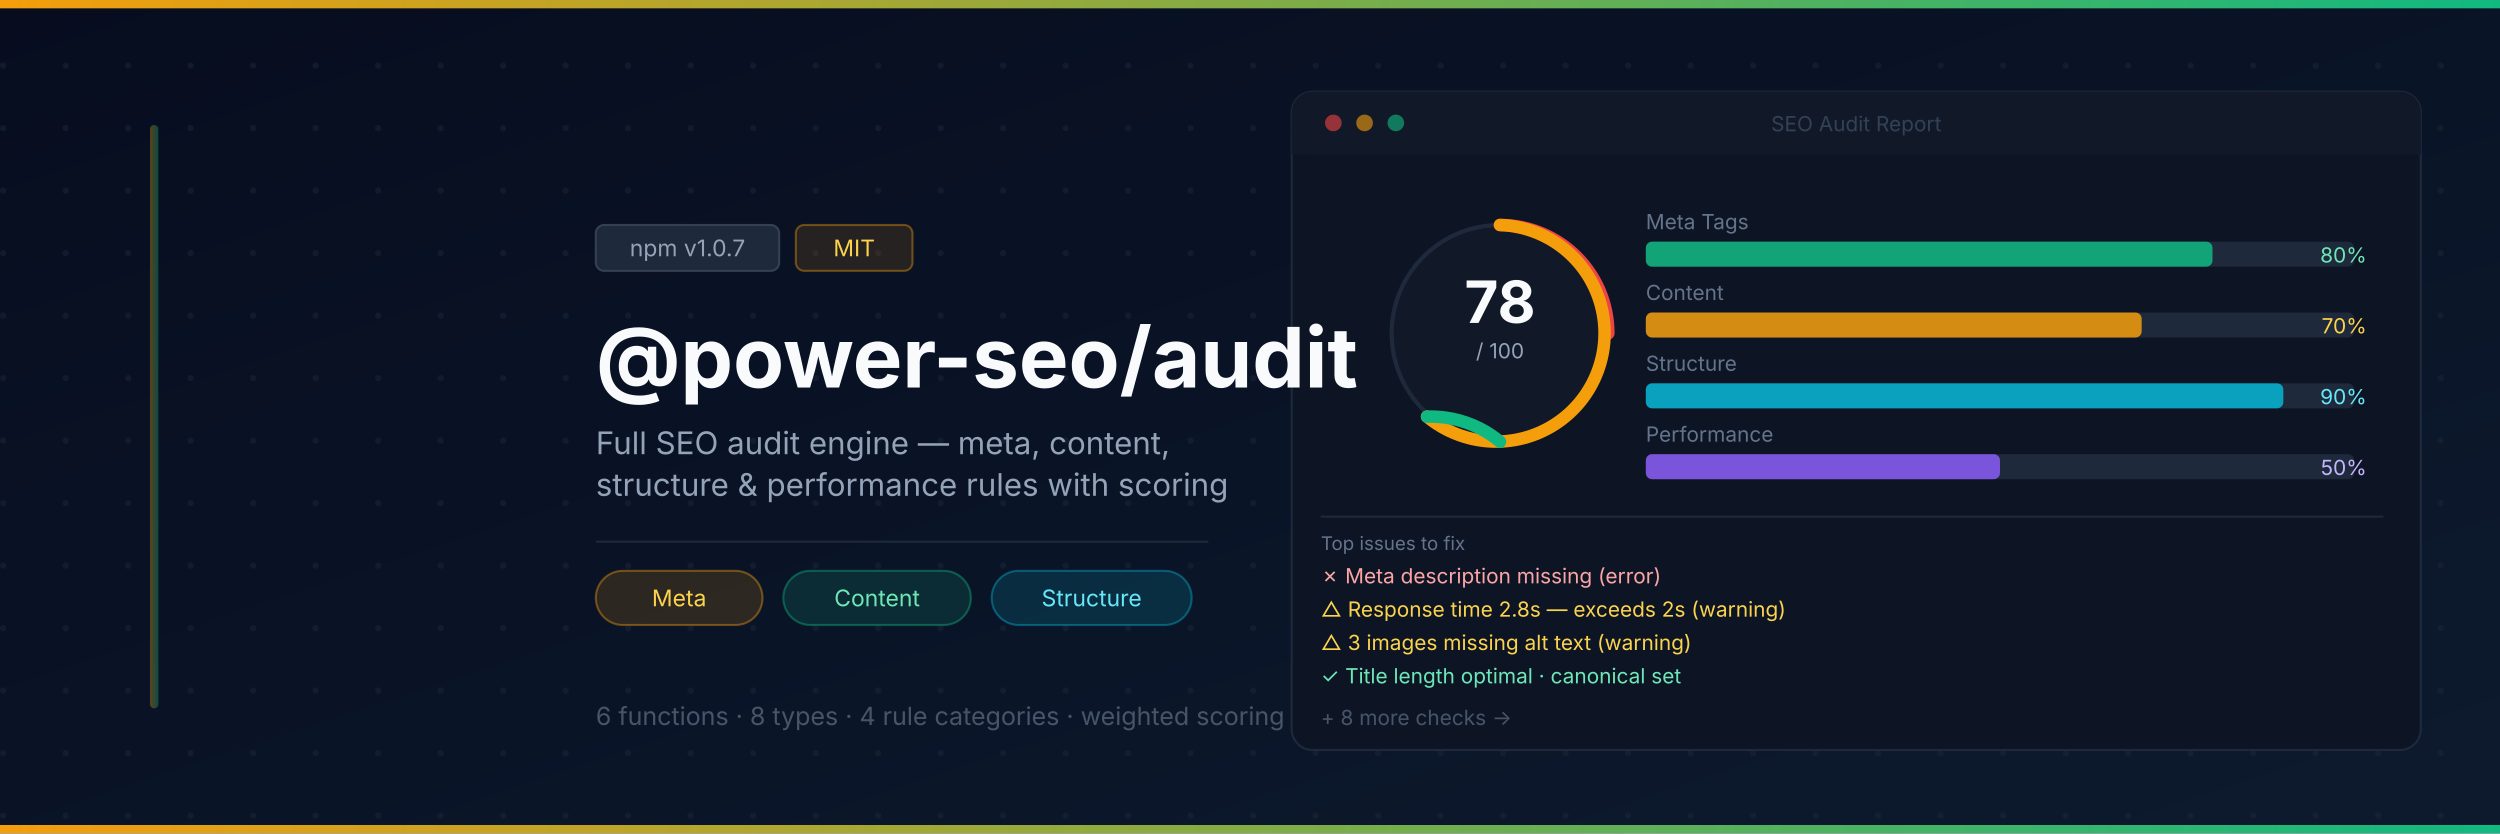
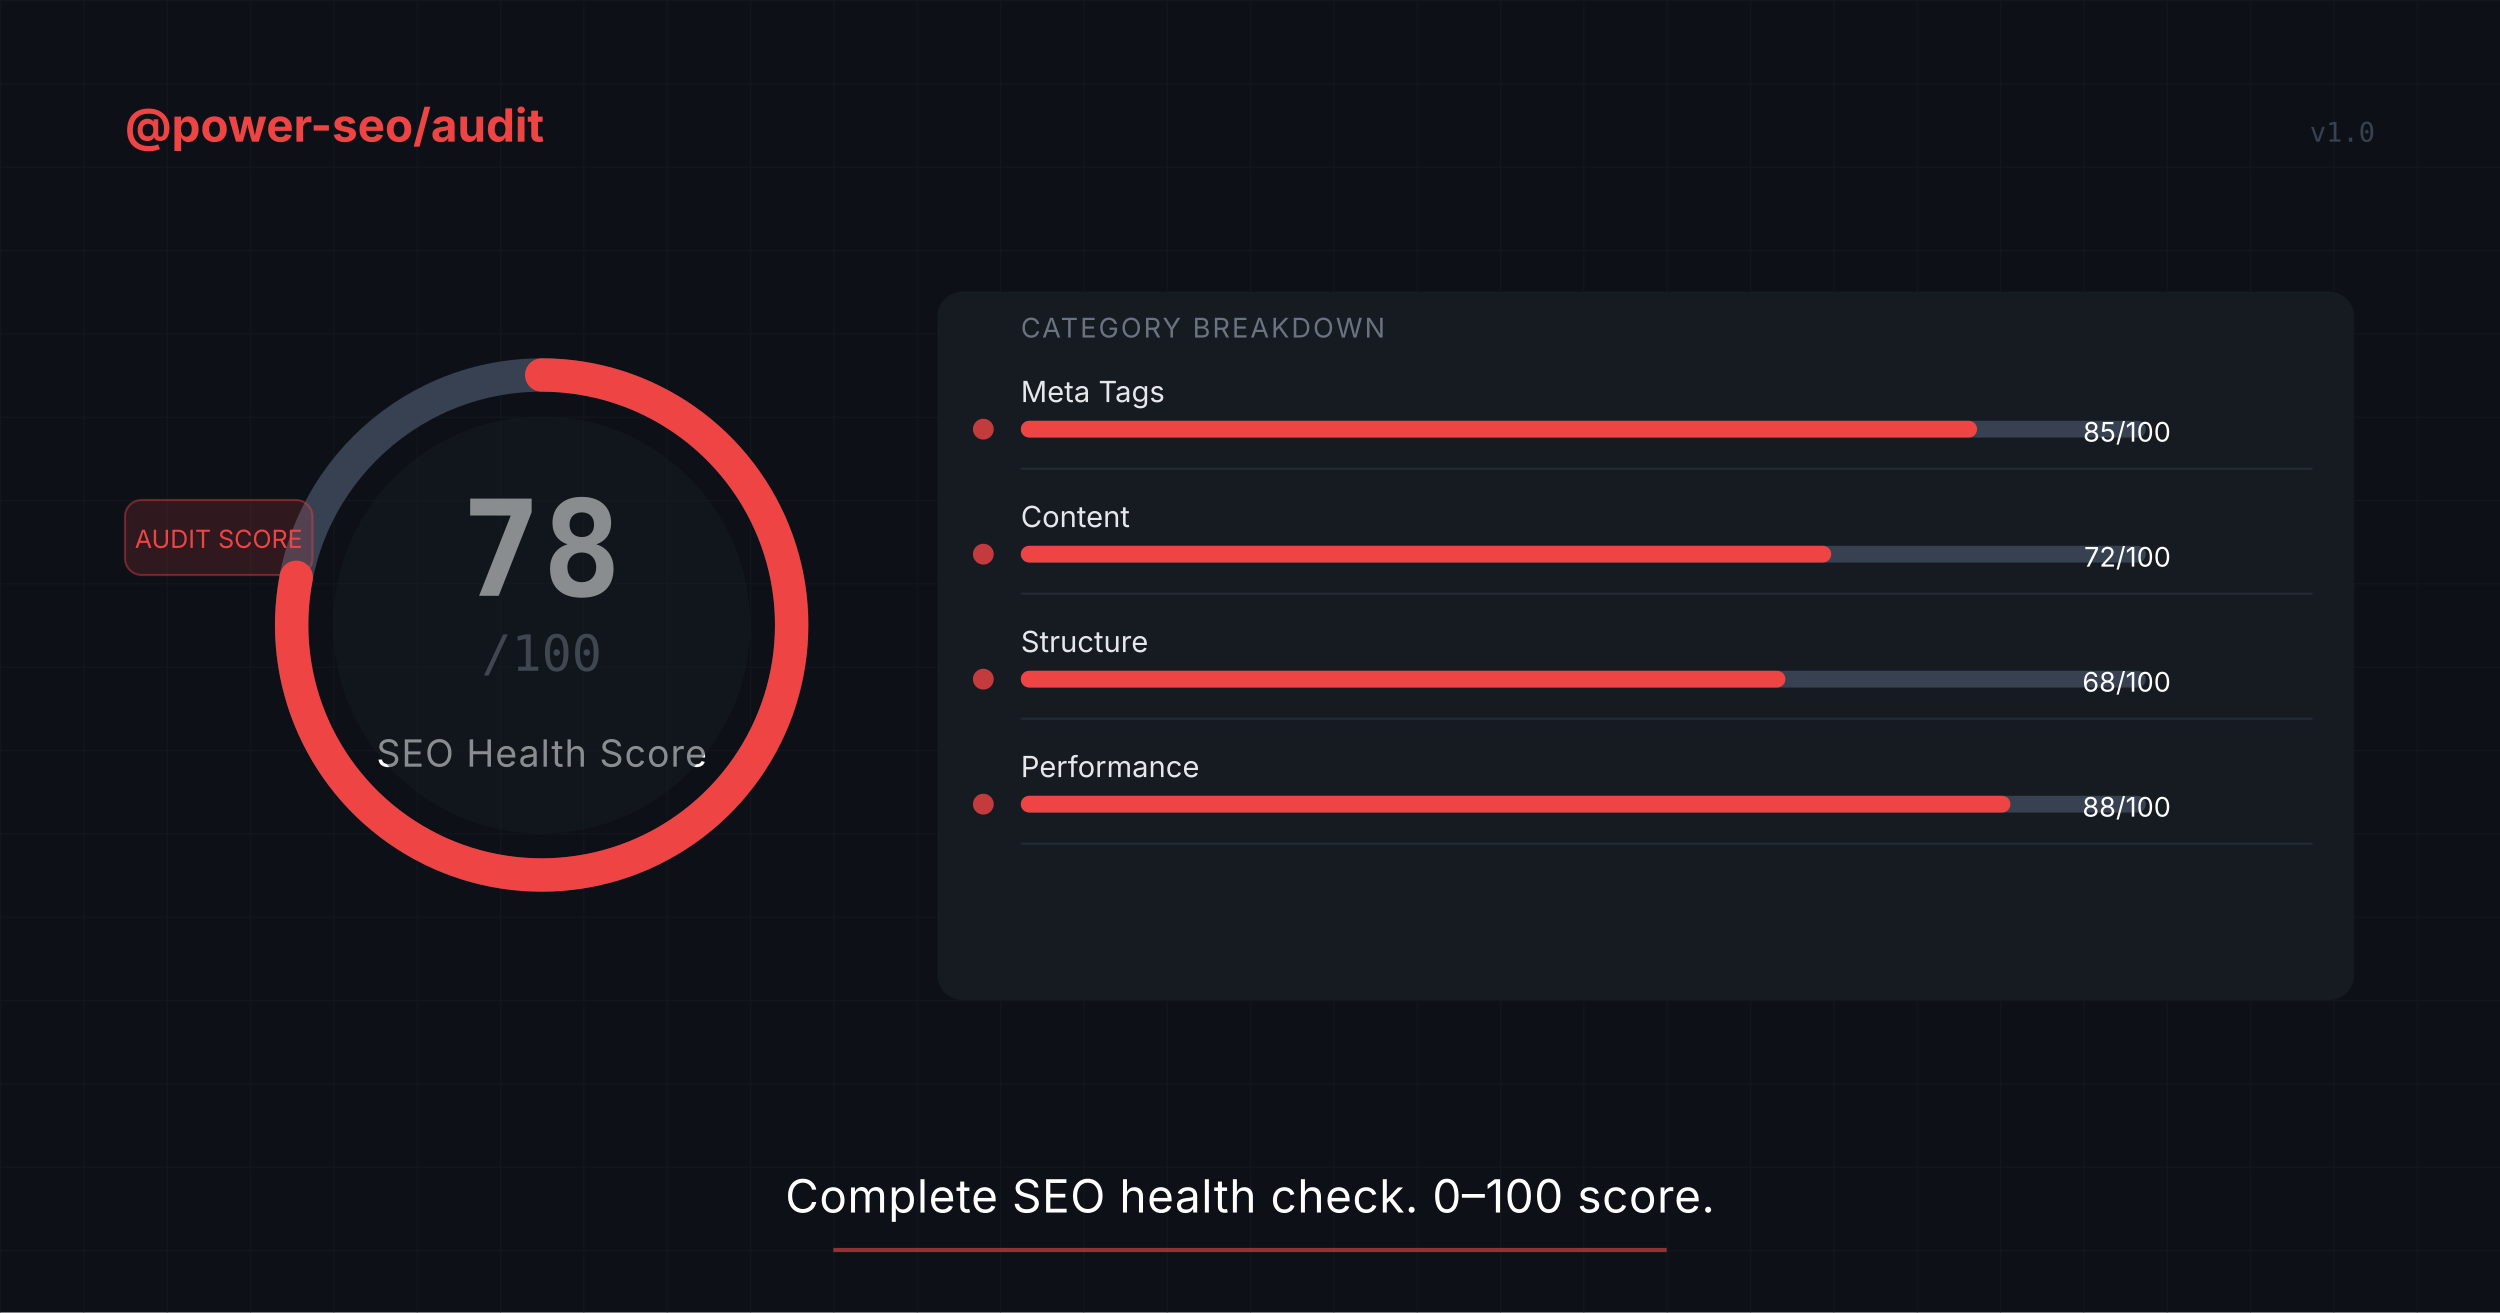
- <svg xmlns="http://www.w3.org/2000/svg" width="1200" height="400" viewBox="0 0 1200 400">
+ <svg xmlns="http://www.w3.org/2000/svg" width="1200" height="630" viewBox="0 0 1200 630">
  <defs>
-     <linearGradient id="bg" x1="0" y1="0" x2="1" y2="1" gradientUnits="objectBoundingBox">
-       <stop offset="0%" stop-color="#070d1f" />
-       <stop offset="100%" stop-color="#0d1a2e" />
-     </linearGradient>
-     <linearGradient id="accent" x1="0" y1="0" x2="1" y2="0" gradientUnits="objectBoundingBox">
-       <stop offset="0%" stop-color="#f59e0b" />
-       <stop offset="100%" stop-color="#10b981" />
-     </linearGradient>
-     <pattern id="dots" width="30" height="30" patternUnits="userSpaceOnUse">
-       <circle cx="1.5" cy="1.5" r="1.5" fill="#1e293b" opacity="0.45" />
+     <style>
+       .font-ui { font-family: 'Inter', 'Segoe UI', system-ui, sans-serif; }
+       .font-mono { font-family: 'JetBrains Mono', 'Fira Code', 'Cascadia Code', monospace; }
+     </style>
+   </defs>
+   <rect width="1200" height="630" fill="#0d1117" />
+   <defs>
+     <pattern id="grid" width="40" height="40" patternUnits="userSpaceOnUse">
+       <path d="M 40 0 L 0 0 0 40" fill="none" stroke="#161b22" stroke-width="1" />
    </pattern>
  </defs>
-   <rect width="1200" height="400" fill="url(#bg)" />
-   <rect width="1200" height="400" fill="url(#dots)" />
-   <rect x="0" y="0" width="1200" height="4" fill="url(#accent)" />
-   <rect x="620" y="44" width="542" height="316" rx="10" fill="#0d1525" stroke="#1e293b" />
-   <rect x="620" y="44" width="542" height="30" rx="10" fill="#111827" />
-   <rect x="620" y="64" width="542" height="10" fill="#111827" />
-   <circle cx="640" cy="59" r="4" fill="#ef4444" opacity="0.6" />
-   <circle cx="655" cy="59" r="4" fill="#f59e0b" opacity="0.6" />
-   <circle cx="670" cy="59" r="4" fill="#10b981" opacity="0.6" />
-   <text x="891" y="63" font-family="system-ui,-apple-system,sans-serif" font-size="10" fill="#334155" text-anchor="middle">SEO Audit Report</text>
-   <circle cx="720" cy="160" r="52" fill="#111827" stroke="#1e293b" stroke-width="2" />
-   <path d="M 720 108 A 52 52 0 0 1 772 160" stroke="#ef4444" stroke-width="6" fill="none" stroke-linecap="round" />
-   <path d="M 720 108 A 52 52 0 1 1 685 200" stroke="#f59e0b" stroke-width="6" fill="none" stroke-linecap="round" />
-   <path d="M 685 200 A 52 52 0 0 1 720 212" stroke="#10b981" stroke-width="6" fill="none" stroke-linecap="round" />
-   <text x="720" y="155" font-family="system-ui,-apple-system,sans-serif" font-size="28" font-weight="700" fill="#f8fafc" text-anchor="middle">78</text>
-   <text x="720" y="172" font-family="system-ui,-apple-system,sans-serif" font-size="10" fill="#94a3b8" text-anchor="middle">/ 100</text>
-   <text x="790" y="110" font-family="system-ui,-apple-system,sans-serif" font-size="10" fill="#64748b">Meta Tags</text>
-   <rect x="790" y="116" width="340" height="12" rx="3" fill="#1e293b" />
-   <rect x="790" y="116" width="272" height="12" rx="3" fill="#10b981" opacity="0.85" />
-   <text x="1136" y="126" font-family="system-ui,-apple-system,sans-serif" font-size="10" fill="#6ee7b7" text-anchor="end">80%</text>
-   <text x="790" y="144" font-family="system-ui,-apple-system,sans-serif" font-size="10" fill="#64748b">Content</text>
-   <rect x="790" y="150" width="340" height="12" rx="3" fill="#1e293b" />
-   <rect x="790" y="150" width="238" height="12" rx="3" fill="#f59e0b" opacity="0.85" />
-   <text x="1136" y="160" font-family="system-ui,-apple-system,sans-serif" font-size="10" fill="#fcd34d" text-anchor="end">70%</text>
-   <text x="790" y="178" font-family="system-ui,-apple-system,sans-serif" font-size="10" fill="#64748b">Structure</text>
-   <rect x="790" y="184" width="340" height="12" rx="3" fill="#1e293b" />
-   <rect x="790" y="184" width="306" height="12" rx="3" fill="#06b6d4" opacity="0.85" />
-   <text x="1136" y="194" font-family="system-ui,-apple-system,sans-serif" font-size="10" fill="#67e8f9" text-anchor="end">90%</text>
-   <text x="790" y="212" font-family="system-ui,-apple-system,sans-serif" font-size="10" fill="#64748b">Performance</text>
-   <rect x="790" y="218" width="340" height="12" rx="3" fill="#1e293b" />
-   <rect x="790" y="218" width="170" height="12" rx="3" fill="#8b5cf6" opacity="0.85" />
-   <text x="1136" y="228" font-family="system-ui,-apple-system,sans-serif" font-size="10" fill="#c4b5fd" text-anchor="end">50%</text>
-   <line x1="634" y1="248" x2="1144" y2="248" stroke="#1e293b" stroke-width="1" />
-   <text x="634" y="264" font-family="system-ui,-apple-system,sans-serif" font-size="9" fill="#64748b">Top issues to fix</text>
-   <text x="634" y="280" font-family="system-ui,-apple-system,sans-serif" font-size="10" fill="#fca5a5">✗  Meta description missing (error)</text>
-   <text x="634" y="296" font-family="system-ui,-apple-system,sans-serif" font-size="10" fill="#fcd34d">△  Response time 2.8s — exceeds 2s (warning)</text>
-   <text x="634" y="312" font-family="system-ui,-apple-system,sans-serif" font-size="10" fill="#fcd34d">△  3 images missing alt text (warning)</text>
-   <text x="634" y="328" font-family="system-ui,-apple-system,sans-serif" font-size="10" fill="#6ee7b7">✓  Title length optimal · canonical set</text>
-   <text x="634" y="348" font-family="system-ui,-apple-system,sans-serif" font-size="10" fill="#475569">+ 8 more checks →</text>
-   <rect x="72" y="60" width="4" height="280" rx="2" fill="url(#accent)" opacity="0.35" />
-   <rect x="286" y="108" width="88" height="22" rx="4" fill="#1e293b" stroke="#334155" />
-   <text x="330" y="123" font-family="system-ui,-apple-system,sans-serif" font-size="11" fill="#94a3b8" text-anchor="middle">npm v1.0.7</text>
-   <rect x="382" y="108" width="56" height="22" rx="4" fill="#f59e0b" fill-opacity="0.12" stroke="#f59e0b" stroke-opacity="0.4" />
-   <text x="410" y="123" font-family="system-ui,-apple-system,sans-serif" font-size="11" fill="#fcd34d" text-anchor="middle">MIT</text>
-   <text x="286" y="186" font-family="system-ui,-apple-system,sans-serif" font-size="40" font-weight="700" fill="#f8fafc">@power-seo/audit</text>
-   <text x="286" y="218" font-family="system-ui,-apple-system,sans-serif" font-size="15" fill="#94a3b8">Full SEO audit engine — meta, content,</text>
-   <text x="286" y="238" font-family="system-ui,-apple-system,sans-serif" font-size="15" fill="#94a3b8">structure &amp; performance rules with scoring</text>
-   <line x1="286" y1="260" x2="580" y2="260" stroke="#1e293b" stroke-width="1" />
-   <rect x="286" y="274" width="80" height="26" rx="13" fill="#f59e0b" fill-opacity="0.15" stroke="#f59e0b" stroke-opacity="0.4" />
-   <text x="326" y="291" font-family="system-ui,-apple-system,sans-serif" font-size="11" fill="#fcd34d" text-anchor="middle">Meta</text>
-   <rect x="376" y="274" width="90" height="26" rx="13" fill="#10b981" fill-opacity="0.15" stroke="#10b981" stroke-opacity="0.4" />
-   <text x="421" y="291" font-family="system-ui,-apple-system,sans-serif" font-size="11" fill="#6ee7b7" text-anchor="middle">Content</text>
-   <rect x="476" y="274" width="96" height="26" rx="13" fill="#06b6d4" fill-opacity="0.15" stroke="#06b6d4" stroke-opacity="0.4" />
-   <text x="524" y="291" font-family="system-ui,-apple-system,sans-serif" font-size="11" fill="#67e8f9" text-anchor="middle">Structure</text>
-   <text x="286" y="348" font-family="system-ui,-apple-system,sans-serif" font-size="12" fill="#475569">6 functions · 8 types · 4 rule categories · weighted scoring</text>
-   <rect x="0" y="396" width="1200" height="4" fill="url(#accent)" />
+   <rect width="1200" height="630" fill="url(#grid)" opacity="0.6" />
+   <text x="60" y="68" class="font-ui" font-size="22" font-weight="700" fill="#ef4444">@power-seo/audit</text>
+   <circle cx="260" cy="300" r="120" fill="none" stroke="#374151" stroke-width="16" />
+   <path d="M 260 180 A 120 120 0 1 1 142.2 277.1" fill="none" stroke="#ef4444" stroke-width="16" stroke-linecap="round" />
+   <text x="260" y="286" class="font-mono" font-size="64" font-weight="700" fill="#ffffff" text-anchor="middle">78</text>
+   <text x="260" y="322" class="font-mono" font-size="24" fill="#6b7280" text-anchor="middle">/100</text>
+   <text x="260" y="368" class="font-ui" font-size="18" fill="#ffffff" text-anchor="middle" letter-spacing="0.5">SEO Health Score</text>
+   <circle cx="260" cy="300" r="100" fill="#161b22" opacity="0.5" />
+   <rect x="450" y="140" width="680" height="340" rx="12" fill="#161b22" />
+   <text x="490" y="193" class="font-ui" font-size="14" fill="#e5e7eb">Meta Tags</text>
+   <rect x="490" y="202" width="540" height="8" rx="4" fill="#374151" />
+   <rect x="490" y="202" width="459" height="8" rx="4" fill="#ef4444" />
+   <text x="1042" y="212" class="font-ui" font-size="13" fill="#ffffff" text-anchor="end">85/100</text>
+   <text x="490" y="253" class="font-ui" font-size="14" fill="#e5e7eb">Content</text>
+   <rect x="490" y="262" width="540" height="8" rx="4" fill="#374151" />
+   <rect x="490" y="262" width="389" height="8" rx="4" fill="#ef4444" />
+   <text x="1042" y="272" class="font-ui" font-size="13" fill="#ffffff" text-anchor="end">72/100</text>
+   <text x="490" y="313" class="font-ui" font-size="14" fill="#e5e7eb">Structure</text>
+   <rect x="490" y="322" width="540" height="8" rx="4" fill="#374151" />
+   <rect x="490" y="322" width="367" height="8" rx="4" fill="#ef4444" />
+   <text x="1042" y="332" class="font-ui" font-size="13" fill="#ffffff" text-anchor="end">68/100</text>
+   <text x="490" y="373" class="font-ui" font-size="14" fill="#e5e7eb">Performance</text>
+   <rect x="490" y="382" width="540" height="8" rx="4" fill="#374151" />
+   <rect x="490" y="382" width="475" height="8" rx="4" fill="#ef4444" />
+   <text x="1042" y="392" class="font-ui" font-size="13" fill="#ffffff" text-anchor="end">88/100</text>
+   <text x="490" y="162" class="font-ui" font-size="13" fill="#6b7280" letter-spacing="1">CATEGORY BREAKDOWN</text>
+   <line x1="490" y1="225" x2="1110" y2="225" stroke="#374151" stroke-width="1" opacity="0.4" />
+   <line x1="490" y1="285" x2="1110" y2="285" stroke="#374151" stroke-width="1" opacity="0.4" />
+   <line x1="490" y1="345" x2="1110" y2="345" stroke="#374151" stroke-width="1" opacity="0.4" />
+   <line x1="490" y1="405" x2="1110" y2="405" stroke="#374151" stroke-width="1" opacity="0.4" />
+   <circle cx="472" cy="206" r="5" fill="#ef4444" opacity="0.8" />
+   <circle cx="472" cy="266" r="5" fill="#ef4444" opacity="0.8" />
+   <circle cx="472" cy="326" r="5" fill="#ef4444" opacity="0.8" />
+   <circle cx="472" cy="386" r="5" fill="#ef4444" opacity="0.8" />
+   <text x="600" y="582" class="font-ui" font-size="22" fill="#ffffff" text-anchor="middle" letter-spacing="0.3">Complete SEO health check. 0–100 score.</text>
+   <line x1="400" y1="600" x2="800" y2="600" stroke="#ef4444" stroke-width="2" opacity="0.6" />
+   <rect x="60" y="240" width="90" height="36" rx="8" fill="#ef4444" opacity="0.15" />
+   <rect x="60" y="240" width="90" height="36" rx="8" fill="none" stroke="#ef4444" stroke-width="1" opacity="0.4" />
+   <text x="105" y="263" class="font-ui" font-size="12" fill="#ef4444" text-anchor="middle">AUDIT SCORE</text>
+   <text x="1140" y="68" class="font-mono" font-size="13" fill="#374151" text-anchor="end">v1.0</text>
</svg>
